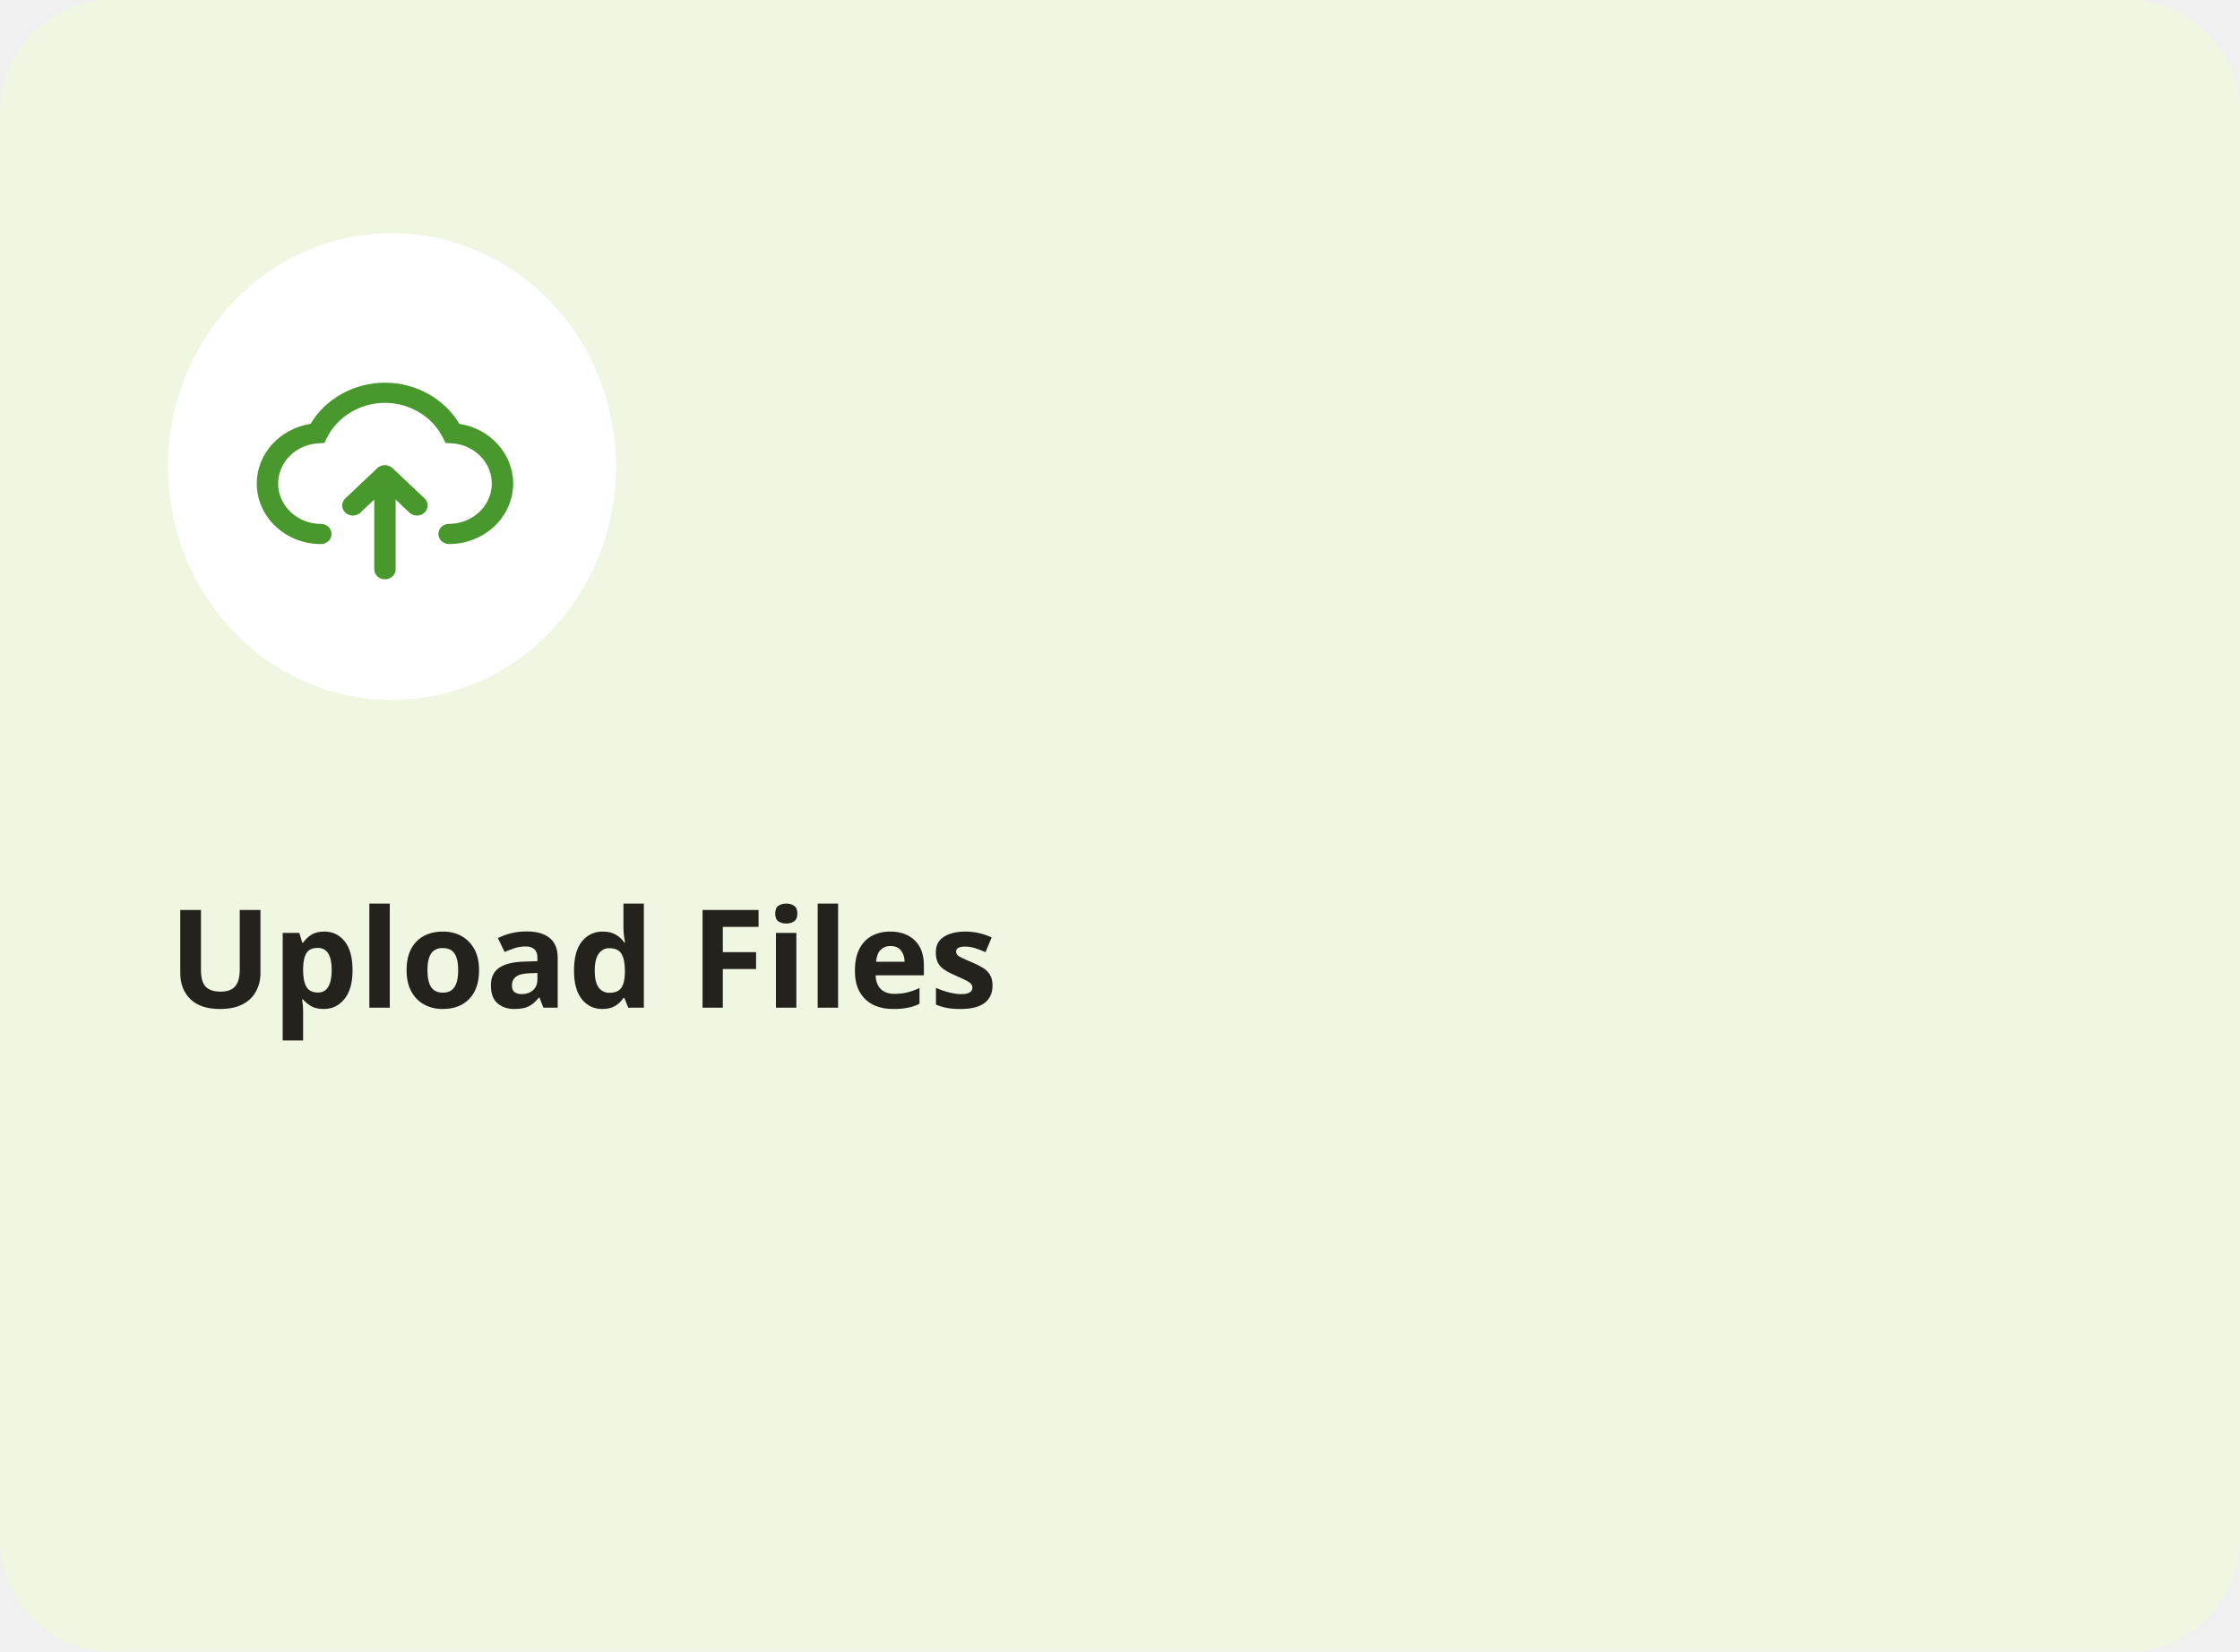
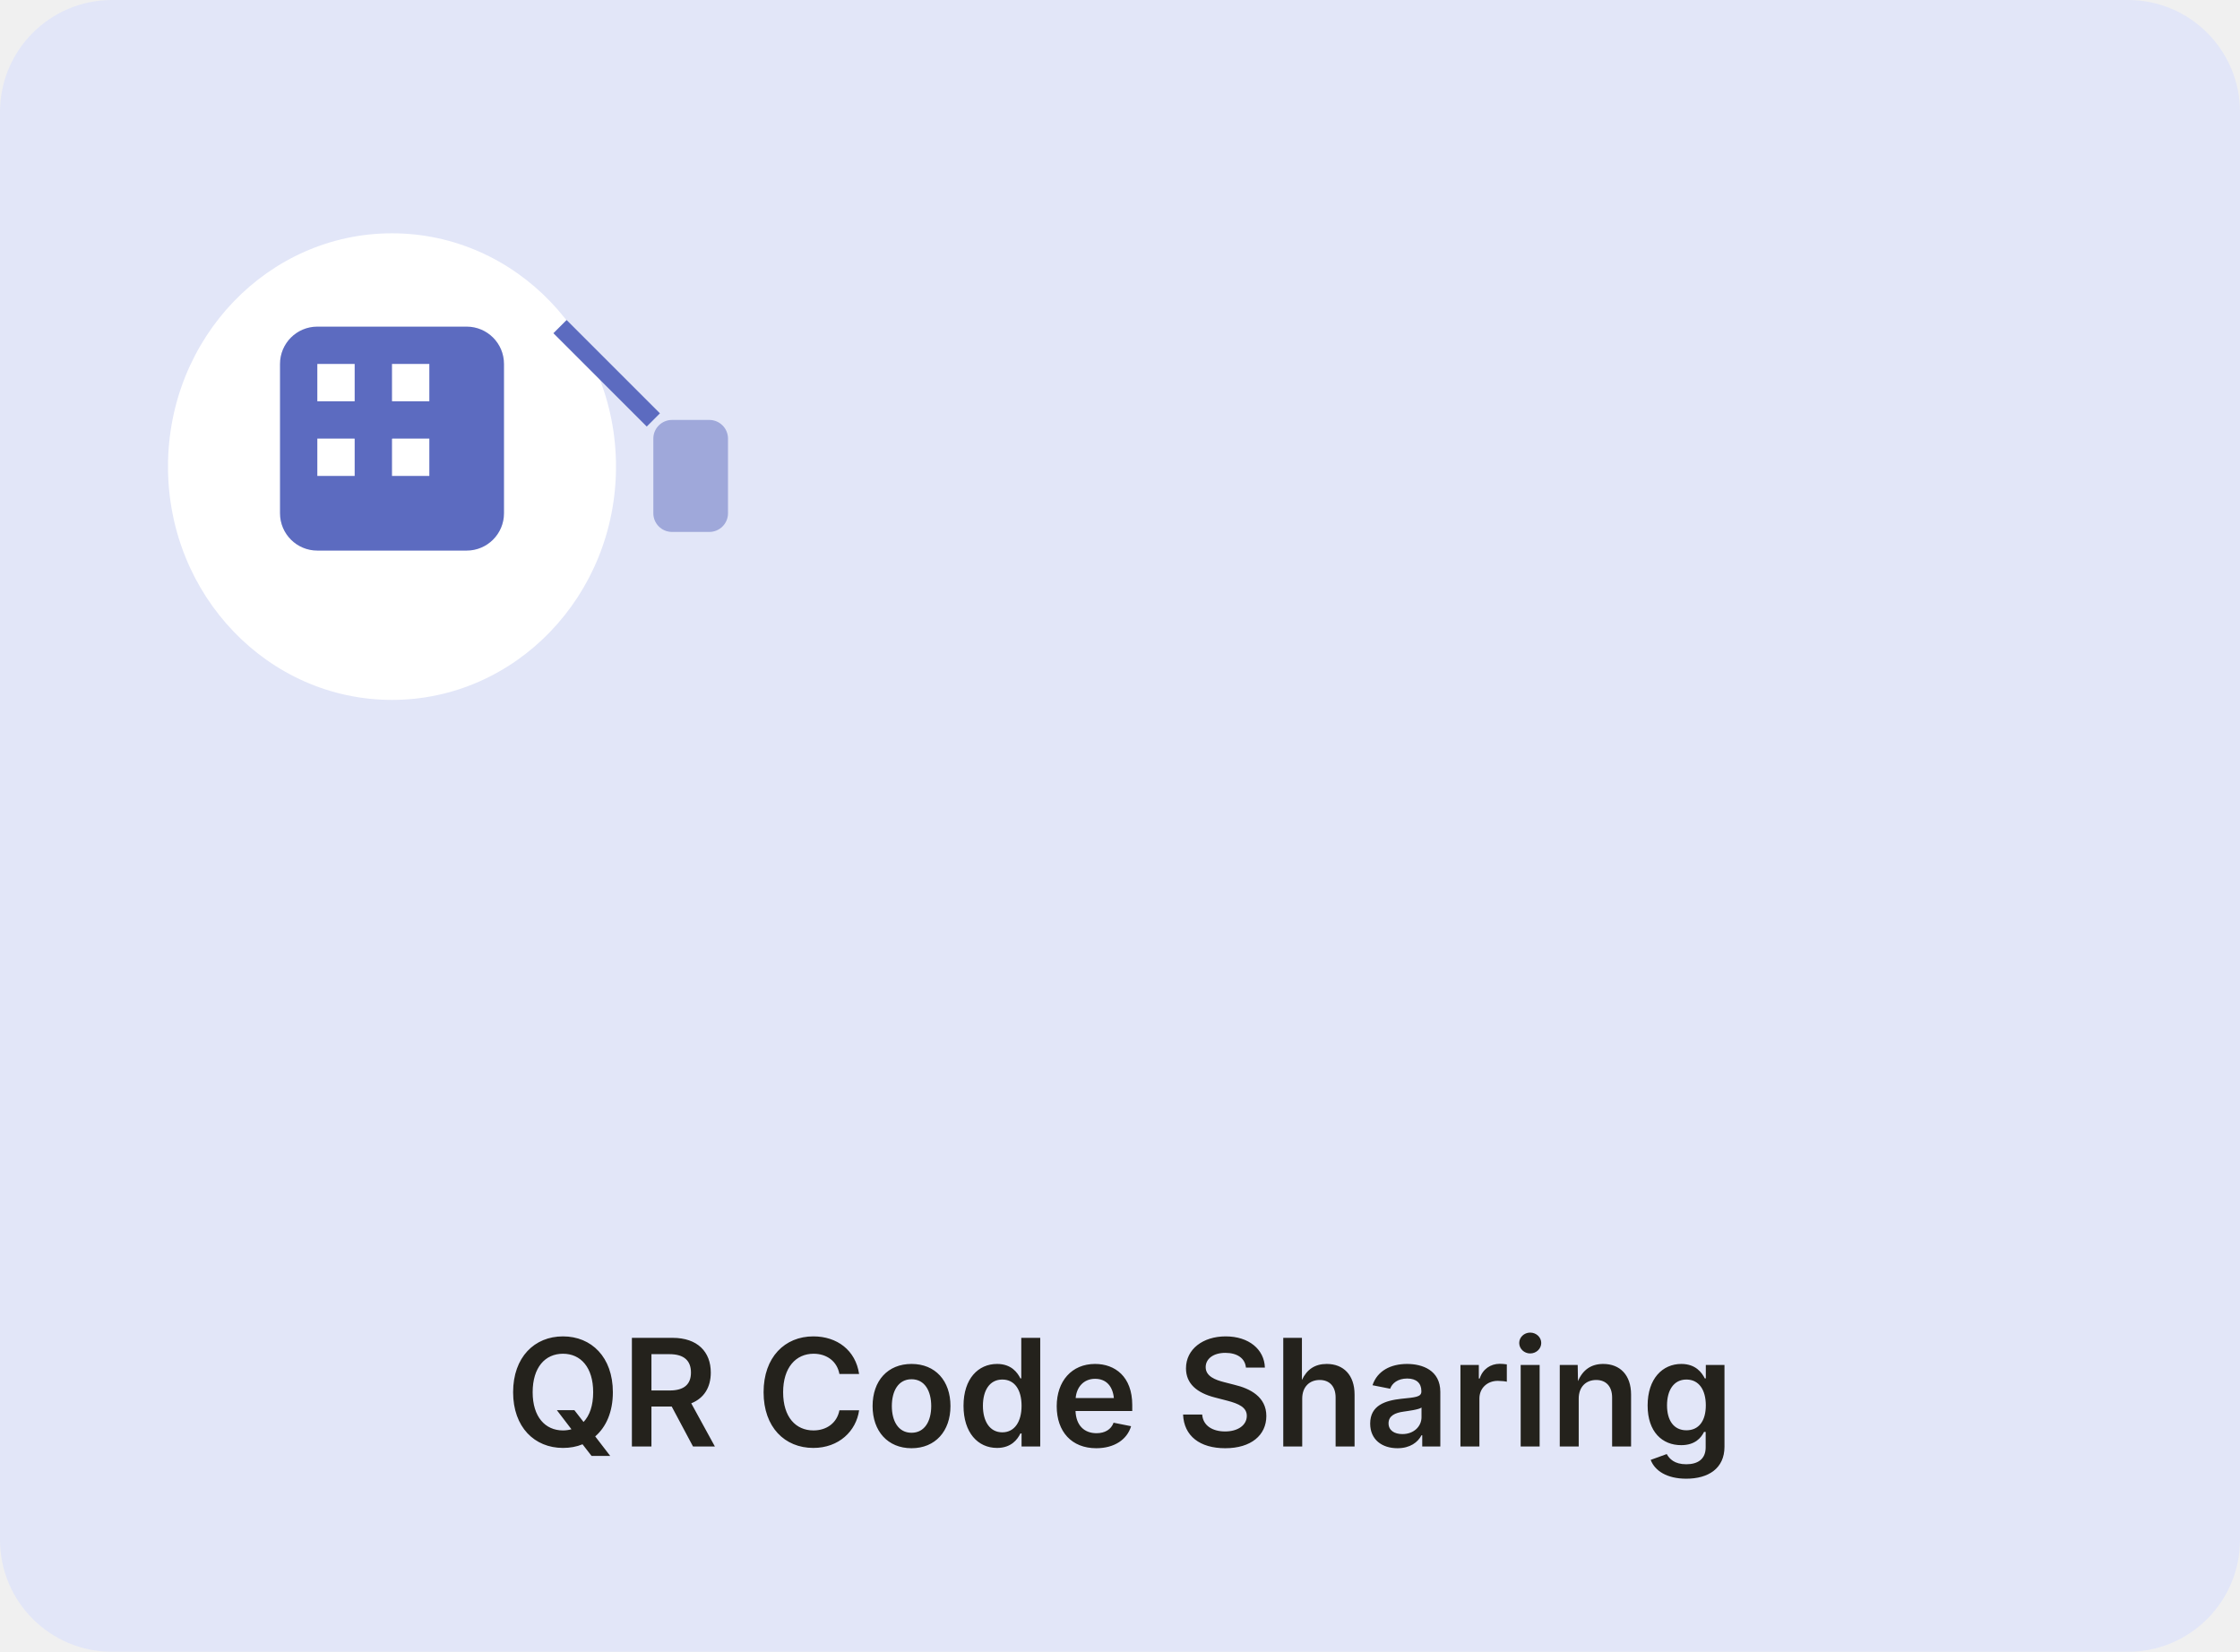
- <svg xmlns="http://www.w3.org/2000/svg" width="240" height="177" viewBox="0 0 240 177" fill="none" version="1.1" id="svg2754">
-   <rect width="240" height="177" rx="12" fill="#EFF7E2" id="rect2702" style="fill:#eff7e2;fill-opacity:1" />
-   <ellipse cx="42" cy="50" rx="24" ry="25" fill="white" id="ellipse2739" />
-   <path d="m 48.114,58.298 c -0.633,0 -1.146,-0.484 -1.146,-1.081 0,-0.598 0.512,-1.081 1.146,-1.081 2.525,0 4.58,-1.94 4.58,-4.323 0,-2.269 -1.881,-4.161 -4.28,-4.308 l -0.676,-0.038 -0.287,-0.575 c -1.132,-2.262 -3.569,-3.723 -6.206,-3.723 -2.638,0 -5.074,1.461 -6.206,3.723 l -0.287,0.575 -0.673,0.041 c -2.401,0.147 -4.28,2.039 -4.28,4.308 0,2.383 2.055,4.323 4.58,4.323 0.633,0 1.146,0.484 1.146,1.081 0,0.598 -0.512,1.081 -1.146,1.081 -3.789,0 -6.869,-2.908 -6.869,-6.484 0,-3.194 2.482,-5.889 5.761,-6.393 1.61,-2.702 4.671,-4.417 7.974,-4.417 3.303,0 6.364,1.715 7.977,4.412 3.279,0.504 5.761,3.201 5.761,6.395 0,3.574 -3.08,6.484 -6.869,6.484 z" fill="#3688ff" id="path3675" style="fill:#49982e;fill-opacity:1;stroke-width:0.026" />
-   <path d="m 44.675,55.246 c -0.292,0 -0.585,-0.106 -0.81,-0.317 l -2.624,-2.477 -2.624,2.477 c -0.445,0.423 -1.173,0.423 -1.618,0 -0.448,-0.423 -0.448,-1.107 0,-1.527 l 3.434,-3.242 c 0.445,-0.423 1.173,-0.423 1.618,0 l 3.434,3.242 c 0.448,0.423 0.448,1.107 0,1.527 -0.225,0.213 -0.518,0.317 -0.81,0.317 z" fill="#5f6379" id="path3677" style="fill:#49982e;fill-opacity:1;stroke-width:0.026" />
-   <path d="m 41.245,62.079 c -0.633,0 -1.146,-0.484 -1.146,-1.081 V 53.435 c 0,-0.598 0.512,-1.081 1.146,-1.081 0.633,0 1.146,0.484 1.146,1.081 v 7.565 c 0,0.595 -0.512,1.079 -1.146,1.079 z" fill="#5f6379" id="path3679" style="fill:#49982e;fill-opacity:1;stroke-width:0.026" />
-   <defs id="defs2752">
-     <clipPath id="clip0_1907_2277">
-       <rect width="16" height="16" fill="white" transform="translate(173 138)" id="rect2749" />
-     </clipPath>
-   </defs>
-   <text xml:space="preserve" style="font-style:normal;font-variant:normal;font-weight:bold;font-stretch:normal;font-size:14.667px;font-family:Cantarell;-inkscape-font-specification:'Cantarell Bold';fill:#2b0000" x="18.064" y="107.979" id="text430">
-     <tspan id="tspan428" x="18.064" y="107.979" style="font-style:normal;font-variant:normal;font-weight:bold;font-stretch:normal;font-size:14.667px;font-family:Cantarell;-inkscape-font-specification:'Cantarell Bold';fill:#24221c">Upload Files</tspan>
+ <svg xmlns="http://www.w3.org/2000/svg" width="240" height="177" viewBox="0 0 240 177">
+   <rect width="240" height="177" rx="12" fill="#E2E6F8" />
+   <ellipse cx="42" cy="50" rx="24" ry="25" fill="white" />
+   <rect x="30" y="35" width="24" height="24" rx="4" fill="#5C6BC0" />
+   <rect x="34" y="39" width="4" height="4" fill="white" />
+   <rect x="42" y="39" width="4" height="4" fill="white" />
+   <rect x="34" y="47" width="4" height="4" fill="white" />
+   <rect x="42" y="47" width="4" height="4" fill="white" />
+   <rect x="38" y="43" width="4" height="4" fill="#5C6BC0" />
+   <path d="M60 35 L70 45" stroke="#5C6BC0" stroke-width="2" />
+   <rect x="70" y="45" width="8" height="12" rx="2" fill="#9FA8DA" />
+   <text x="120" y="155" text-anchor="middle" font-family="Inter, sans-serif" font-size="16" font-weight="600" fill="#24221c">
+     QR Code Sharing
  </text>
</svg>
